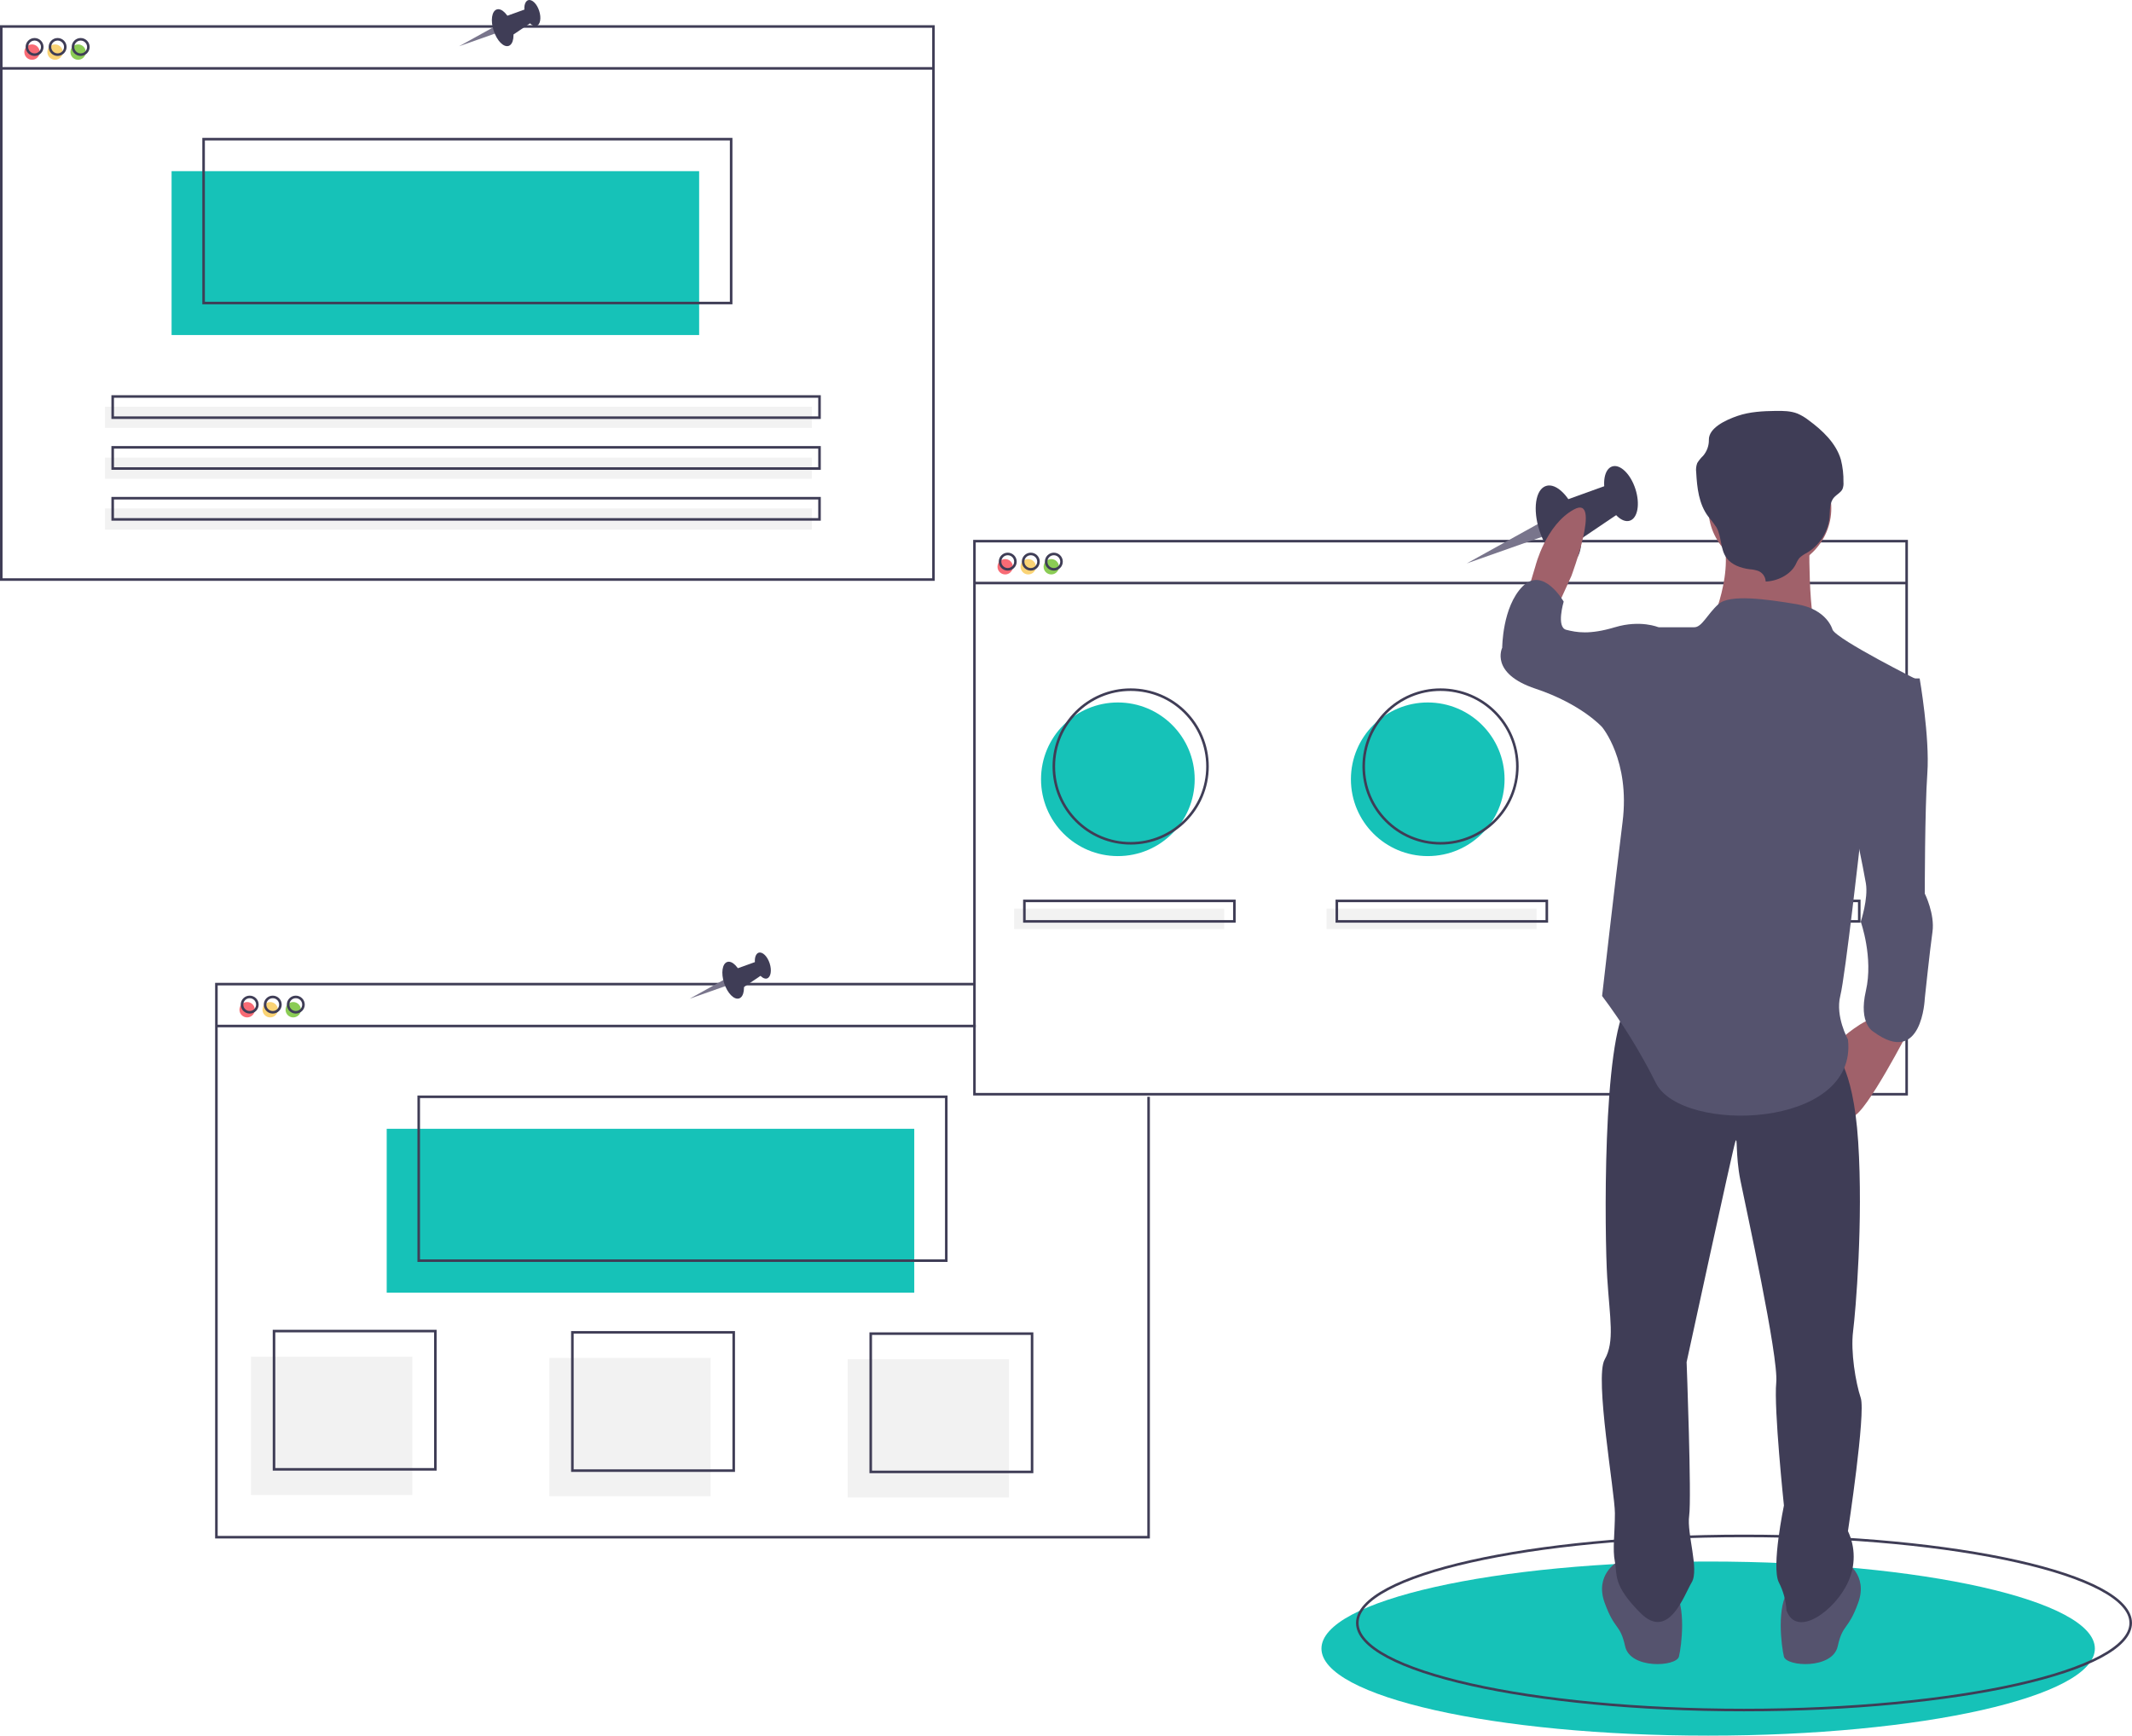
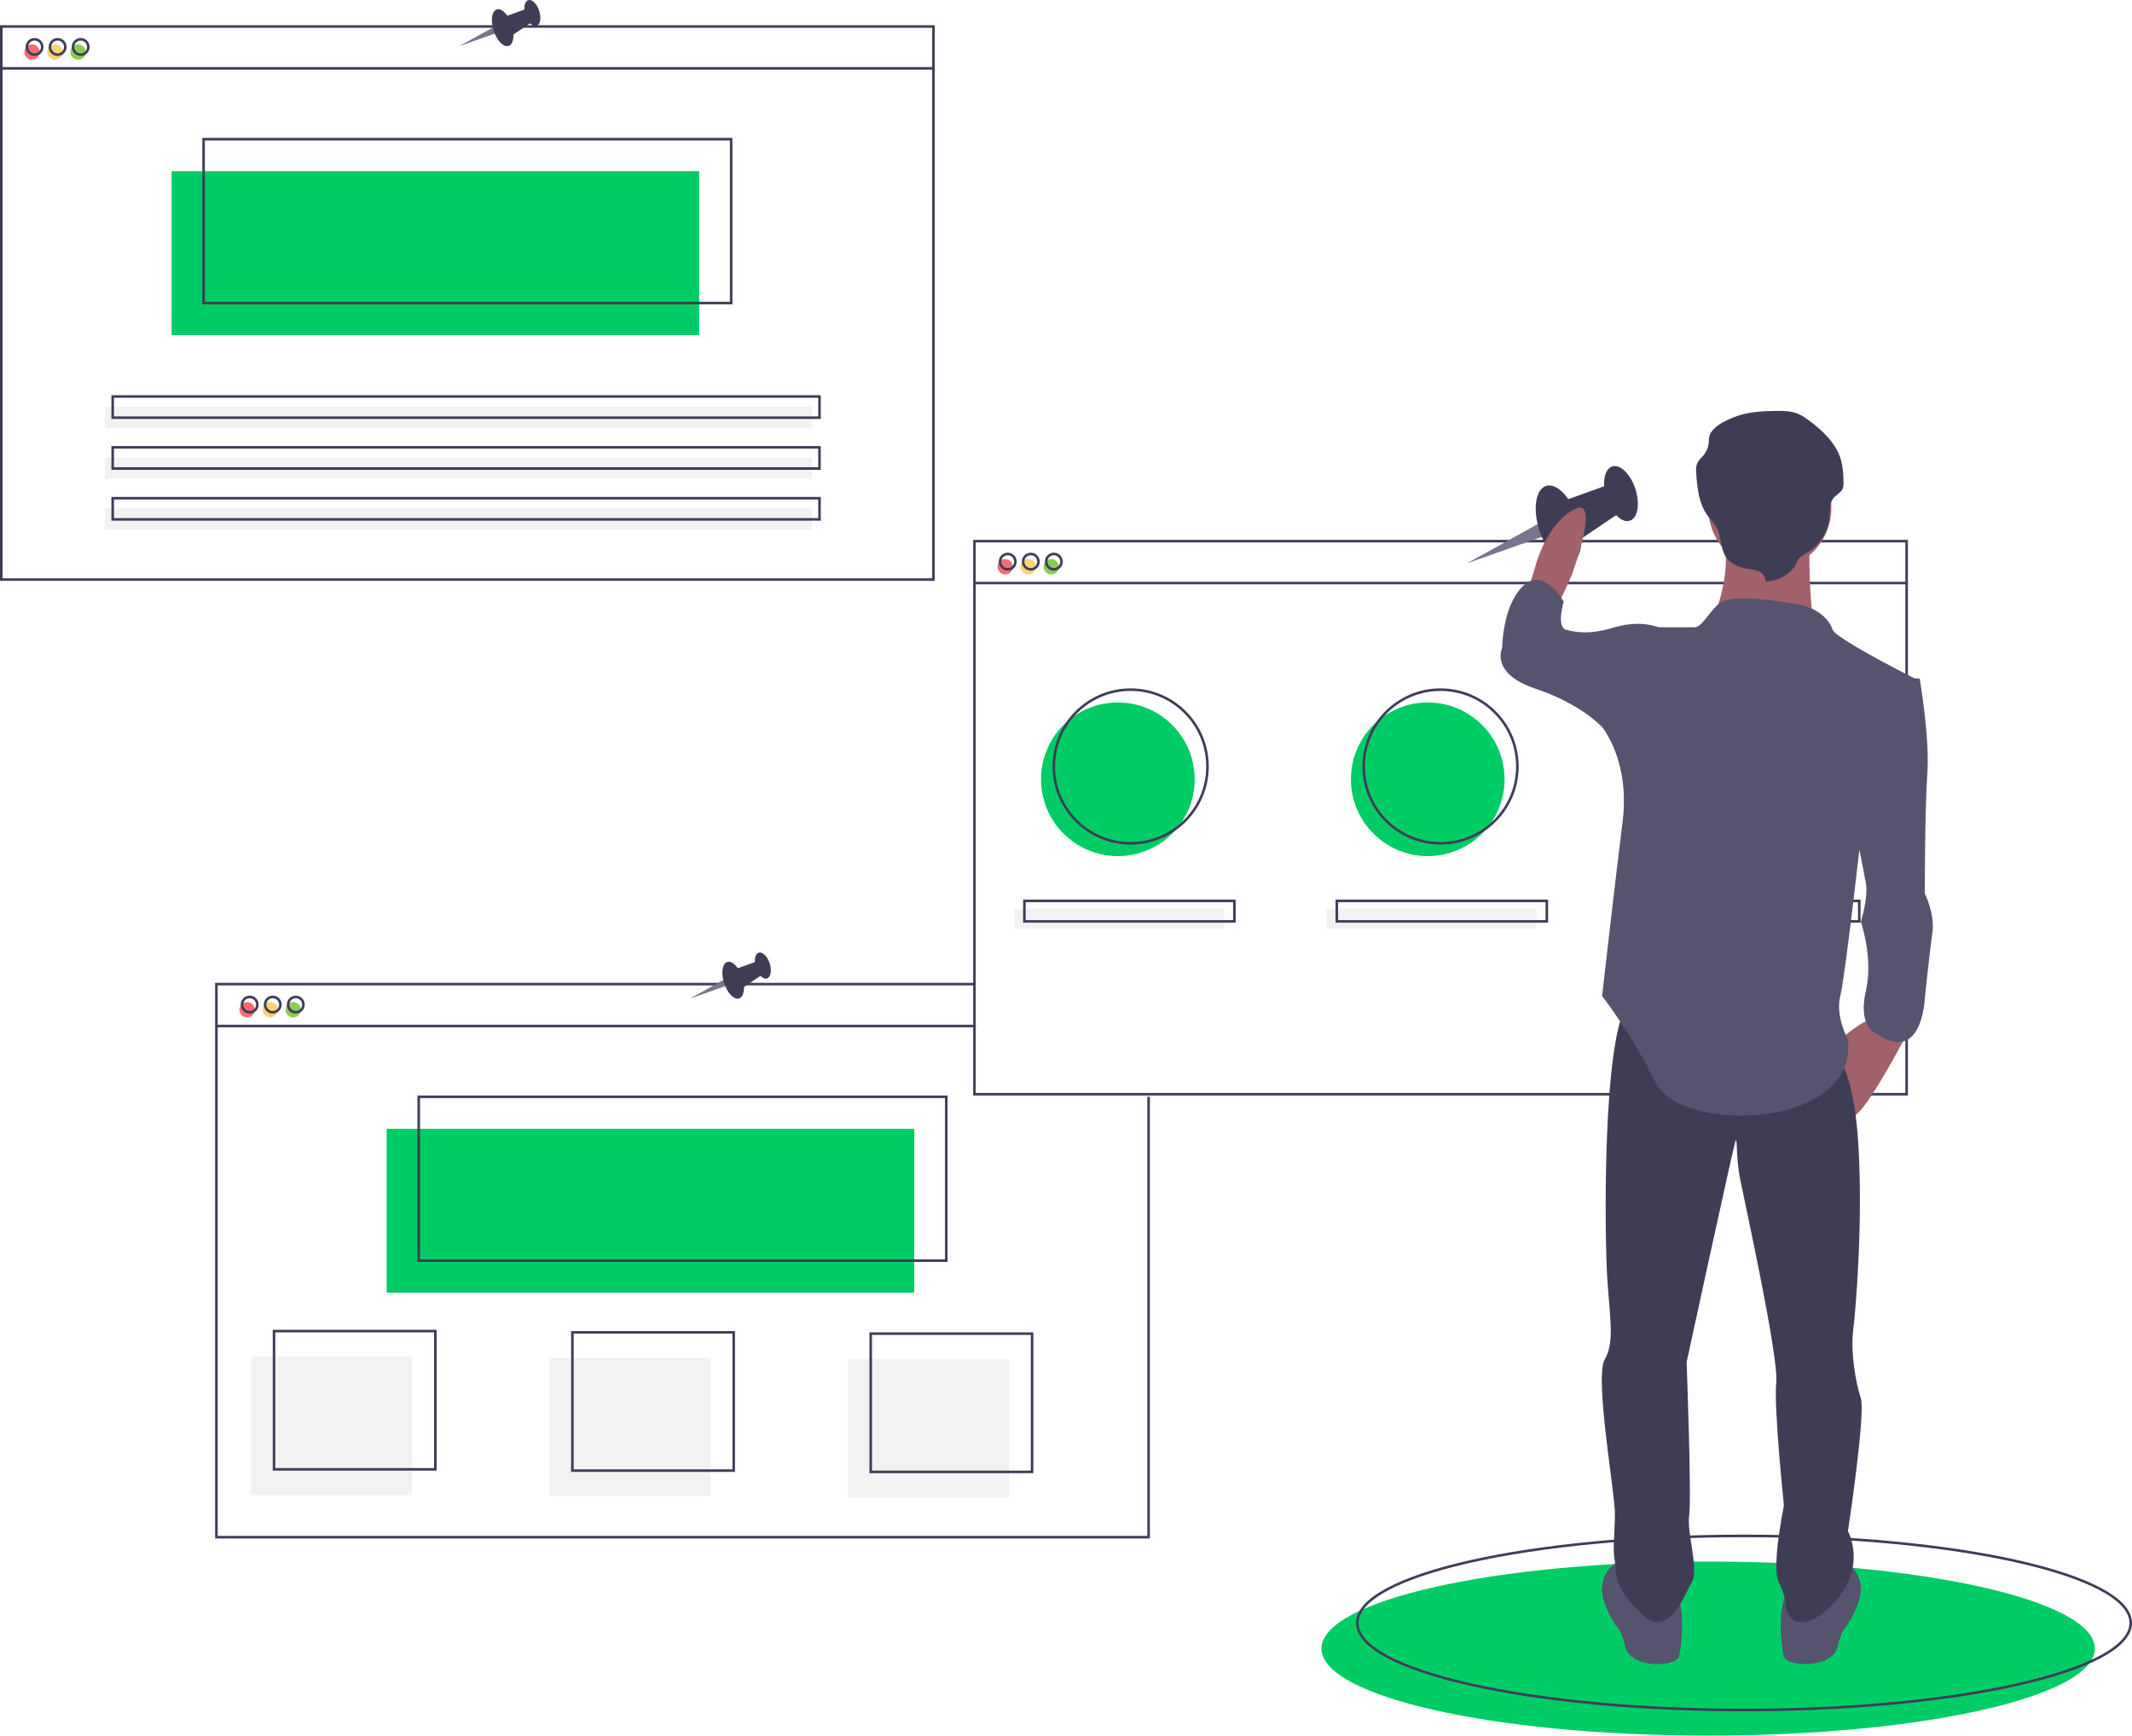
<svg xmlns="http://www.w3.org/2000/svg" id="e66cdcae-b662-46fb-b424-18ba1a805fb0" data-name="Layer 1" width="832.5" height="677.845" viewBox="0 0 832.5 677.845">
-   <ellipse cx="667" cy="643.845" rx="151" ry="34" fill="#16c2b8" />
+   <ellipse cx="667" cy="643.845" rx="151" ry="34" fill="#00cc66" />
  <ellipse cx="681" cy="633.845" rx="151" ry="34" fill="none" stroke="#3f3d56" stroke-miterlimit="10" />
-   <circle cx="436.5" cy="304.345" r="30" fill="#16c2b8" />
-   <circle cx="557.5" cy="304.345" r="30" fill="#16c2b8" />
-   <circle cx="678.5" cy="304.345" r="30" fill="#16c2b8" />
+   <circle cx="436.5" cy="304.345" r="30" fill="#00cc66" />
+   <circle cx="557.5" cy="304.345" r="30" fill="#00cc66" />
+   <circle cx="678.5" cy="304.345" r="30" fill="#00cc66" />
  <circle cx="12.5" cy="20.345" r="3" fill="#f86b75" />
  <circle cx="21.5" cy="20.345" r="3" fill="#fad375" />
  <circle cx="30.5" cy="20.345" r="3" fill="#8bcc55" />
-   <rect x="67" y="66.845" width="206" height="64" fill="#16c2b8" />
+   <rect x="67" y="66.845" width="206" height="64" fill="#00cc66" />
  <rect x="0.5" y="10.345" width="364" height="216" fill="none" stroke="#3f3d56" stroke-miterlimit="10" />
  <line x1="0.5" y1="26.703" x2="364.5" y2="26.703" fill="none" stroke="#3f3d56" stroke-miterlimit="10" />
  <circle cx="13.5" cy="18.345" r="3" fill="none" stroke="#3f3d56" stroke-miterlimit="10" />
  <circle cx="22.5" cy="18.345" r="3" fill="none" stroke="#3f3d56" stroke-miterlimit="10" />
  <circle cx="31.5" cy="18.345" r="3" fill="none" stroke="#3f3d56" stroke-miterlimit="10" />
  <rect x="79.5" y="54.345" width="206" height="64" fill="none" stroke="#3f3d56" stroke-miterlimit="10" />
  <rect x="41" y="158.845" width="276" height="8.276" fill="#f2f2f2" />
  <rect x="41" y="178.707" width="276" height="8.276" fill="#f2f2f2" />
  <rect x="41" y="198.569" width="276" height="8.276" fill="#f2f2f2" />
  <rect x="44" y="154.845" width="276" height="8.276" fill="none" stroke="#3f3d56" stroke-miterlimit="10" />
  <rect x="44" y="174.707" width="276" height="8.276" fill="none" stroke="#3f3d56" stroke-miterlimit="10" />
  <rect x="44" y="194.569" width="276" height="8.276" fill="none" stroke="#3f3d56" stroke-miterlimit="10" />
  <circle cx="96.5" cy="394.345" r="3" fill="#f86b75" />
  <circle cx="105.5" cy="394.345" r="3" fill="#fad375" />
  <circle cx="114.5" cy="394.345" r="3" fill="#8bcc55" />
-   <rect x="151" y="440.845" width="206" height="64" fill="#16c2b8" />
+   <rect x="151" y="440.845" width="206" height="64" fill="#00cc66" />
  <polyline points="448.5 428.345 448.5 600.345 84.5 600.345 84.5 384.345 380.5 384.345" fill="none" stroke="#3f3d56" stroke-miterlimit="10" />
  <line x1="84.5" y1="400.703" x2="381" y2="400.703" fill="none" stroke="#3f3d56" stroke-miterlimit="10" />
  <circle cx="97.5" cy="392.345" r="3" fill="none" stroke="#3f3d56" stroke-miterlimit="10" />
  <circle cx="106.5" cy="392.345" r="3" fill="none" stroke="#3f3d56" stroke-miterlimit="10" />
  <circle cx="115.5" cy="392.345" r="3" fill="none" stroke="#3f3d56" stroke-miterlimit="10" />
  <rect x="163.5" y="428.345" width="206" height="64" fill="none" stroke="#3f3d56" stroke-miterlimit="10" />
  <circle cx="392.5" cy="221.345" r="3" fill="#f86b75" />
  <circle cx="401.5" cy="221.345" r="3" fill="#fad375" />
  <circle cx="410.5" cy="221.345" r="3" fill="#8bcc55" />
  <rect x="380.5" y="211.345" width="364" height="216" fill="none" stroke="#3f3d56" stroke-miterlimit="10" />
  <line x1="380.5" y1="227.703" x2="744.5" y2="227.703" fill="none" stroke="#3f3d56" stroke-miterlimit="10" />
  <circle cx="393.5" cy="219.345" r="3" fill="none" stroke="#3f3d56" stroke-miterlimit="10" />
  <circle cx="402.5" cy="219.345" r="3" fill="none" stroke="#3f3d56" stroke-miterlimit="10" />
  <circle cx="411.5" cy="219.345" r="3" fill="none" stroke="#3f3d56" stroke-miterlimit="10" />
  <circle cx="441.5" cy="299.345" r="30" fill="none" stroke="#3f3d56" stroke-miterlimit="10" />
  <circle cx="562.5" cy="299.345" r="30" fill="none" stroke="#3f3d56" stroke-miterlimit="10" />
  <circle cx="683.5" cy="299.345" r="30" fill="none" stroke="#3f3d56" stroke-miterlimit="10" />
  <rect x="396" y="354.845" width="82" height="8" fill="#f2f2f2" />
  <rect x="518" y="354.845" width="82" height="8" fill="#f2f2f2" />
  <rect x="640" y="354.845" width="82" height="8" fill="#f2f2f2" />
  <rect x="400" y="351.845" width="82" height="8" fill="none" stroke="#3f3d56" stroke-miterlimit="10" />
  <rect x="522" y="351.845" width="82" height="8" fill="none" stroke="#3f3d56" stroke-miterlimit="10" />
  <rect x="644" y="351.845" width="82" height="8" fill="none" stroke="#3f3d56" stroke-miterlimit="10" />
  <rect x="98" y="529.845" width="63" height="54" fill="#f2f2f2" />
  <rect x="214.5" y="530.345" width="63" height="54" fill="#f2f2f2" />
  <rect x="331" y="530.845" width="63" height="54" fill="#f2f2f2" />
  <rect x="107" y="519.845" width="63" height="54" fill="none" stroke="#3f3d56" stroke-miterlimit="10" />
  <rect x="223.5" y="520.345" width="63" height="54" fill="none" stroke="#3f3d56" stroke-miterlimit="10" />
  <rect x="340" y="520.845" width="63" height="54" fill="none" stroke="#3f3d56" stroke-miterlimit="10" />
  <polygon points="600.786 204.492 572.726 220.039 602.65 209.483 600.786 204.492" fill="#79758c" />
  <ellipse cx="792.31" cy="315.866" rx="7.829" ry="15.772" transform="translate(-242.5739 149.1338) rotate(-17.99425)" fill="#3f3d56" />
  <ellipse cx="816.715" cy="303.839" rx="5.906" ry="11.137" transform="translate(-237.665 156.0847) rotate(-17.99425)" fill="#3f3d56" />
  <polygon points="610.365 195.681 628.977 188.961 632.933 199.919 614.919 212.087 610.365 195.681" fill="#3f3d56" />
  <path d="M792.335,347.046l5-11s12-32,1-26-15,22-15,22l-3,10Z" transform="translate(-183.75 -111.0777)" fill="#a0616a" />
  <path d="M929.335,513.046s-17,33-22,34-5-30-5-30,10-9,14-8S929.335,513.046,929.335,513.046Z" transform="translate(-183.75 -111.0777)" fill="#a0616a" />
  <path d="M904.335,721.046s9,5,5,16-6,8-8,17-20,8-21,4-3-20,2-26S904.335,721.046,904.335,721.046Z" transform="translate(-183.75 -111.0777)" fill="#55536e" />
  <path d="M815.335,721.046s-9,5-5,16,6,8,8,17,20,8,21,4,3-20-2-26S815.335,721.046,815.335,721.046Z" transform="translate(-183.75 -111.0777)" fill="#55536e" />
  <path d="M899.335,521.046s8,5,10,36-1,66-2,74,1,20,3,26-5,52-5,52a23.433,23.433,0,0,1,0,20c-5,11-20,22-24,11a27.131,27.131,0,0,0-3-11c-3-6,2-30,2-30s-4-38-3-48-12-69-14-79-1-18-2-15-19,86-19,86,2,53,1,60,4,21,1,26-9,23-20,12-9-15-10-20,0-11,0-19-8-53-4-60,2-16,1-32-2-93,8-107S899.335,521.046,899.335,521.046Z" transform="translate(-183.75 -111.0777)" fill="#3f3d56" />
  <circle cx="691.085" cy="198.469" r="24" fill="#a0616a" />
  <path d="M890.335,319.046s-1,36,4,42-43-5-43-5,11-23,4-38S890.335,319.046,890.335,319.046Z" transform="translate(-183.75 -111.0777)" fill="#a0616a" />
  <path d="M899.335,357.046s-2-8-14-10-26.191-4-30.595,0-6.405,9-9.405,9h-14l-22,39s11,13,8,37-8,68-8,68a219.995,219.995,0,0,1,21,34c10,20,79,18,75-17,0,0-5-9-3-17s8-62,8-62l23-61S901.335,361.046,899.335,357.046Z" transform="translate(-183.75 -111.0777)" fill="#55536e" />
  <path d="M926.335,376.046h7s4,23,3,37-1,47-1,47,4,8,3,15-3,26-3,26-1,27-20,13c0,0-6-3-3-16s-2-27-2-27,3-9,2-15-5-25-5-25Z" transform="translate(-183.75 -111.0777)" fill="#55536e" />
  <path d="M836.335,359.046l-5-3s-7-3-17,0-15,2-19,1-1-11-1-11-8-14-16-6-8,24-8,24-5,10,13,16,26,15,26,15h20Z" transform="translate(-183.75 -111.0777)" fill="#55536e" />
  <path d="M873.208,338.194a4.636,4.636,0,0,0-2.875-4.13,13.109,13.109,0,0,0-3.417-.675c-3.405-.439-6.908-1.688-8.892-4.289-2.641-3.464-1.919-8.309-4.036-12.07a41.86,41.86,0,0,0-3.227-4.24c-3.694-4.944-4.345-11.255-4.682-17.26a7.41,7.41,0,0,1,.407-3.606,13.863,13.863,0,0,1,2.282-2.816,9.352,9.352,0,0,0,2.262-6.241c-.108-4.651,6.546-7.776,11.259-9.382s9.823-1.862,14.844-1.93c2.886-.039,5.865-.005,8.518,1.049a19.607,19.607,0,0,1,4.271,2.543c5.56,4.07,10.782,9.073,12.648,15.406a33.311,33.311,0,0,1,1.013,8.848,5.791,5.791,0,0,1-.396,2.723c-.667,1.342-2.24,2.068-3.257,3.206-1.899,2.125-1.561,5.2-1.802,7.95a18.21,18.21,0,0,1-8.944,13.773,11.406,11.406,0,0,0-2.797,1.934,12.279,12.279,0,0,0-1.543,2.693C882.845,335.517,877.805,338.058,873.208,338.194Z" transform="translate(-183.75 -111.0777)" fill="#3f3d56" />
  <polygon points="192.598 10.671 179.278 18.05 193.483 13.04 192.598 10.671" fill="#79758c" />
  <ellipse cx="380.038" cy="121.889" rx="3.716" ry="7.487" transform="translate(-202.8155 12.28627) rotate(-17.99425)" fill="#3f3d56" />
  <ellipse cx="391.623" cy="116.18" rx="2.804" ry="5.286" transform="translate(-200.4854 15.58571) rotate(-17.99425)" fill="#3f3d56" />
  <polygon points="197.145 6.488 205.98 3.299 207.858 8.5 199.307 14.276 197.145 6.488" fill="#3f3d56" />
  <polygon points="282.598 382.671 269.278 390.05 283.483 385.04 282.598 382.671" fill="#79758c" />
  <ellipse cx="470.038" cy="493.889" rx="3.716" ry="7.487" transform="translate(-313.3323 58.28467) rotate(-17.99425)" fill="#3f3d56" />
  <ellipse cx="481.623" cy="488.18" rx="2.804" ry="5.286" transform="translate(-311.0021 61.58411) rotate(-17.99425)" fill="#3f3d56" />
  <polygon points="287.145 378.488 295.98 375.299 297.858 380.5 289.307 386.276 287.145 378.488" fill="#3f3d56" />
</svg>
